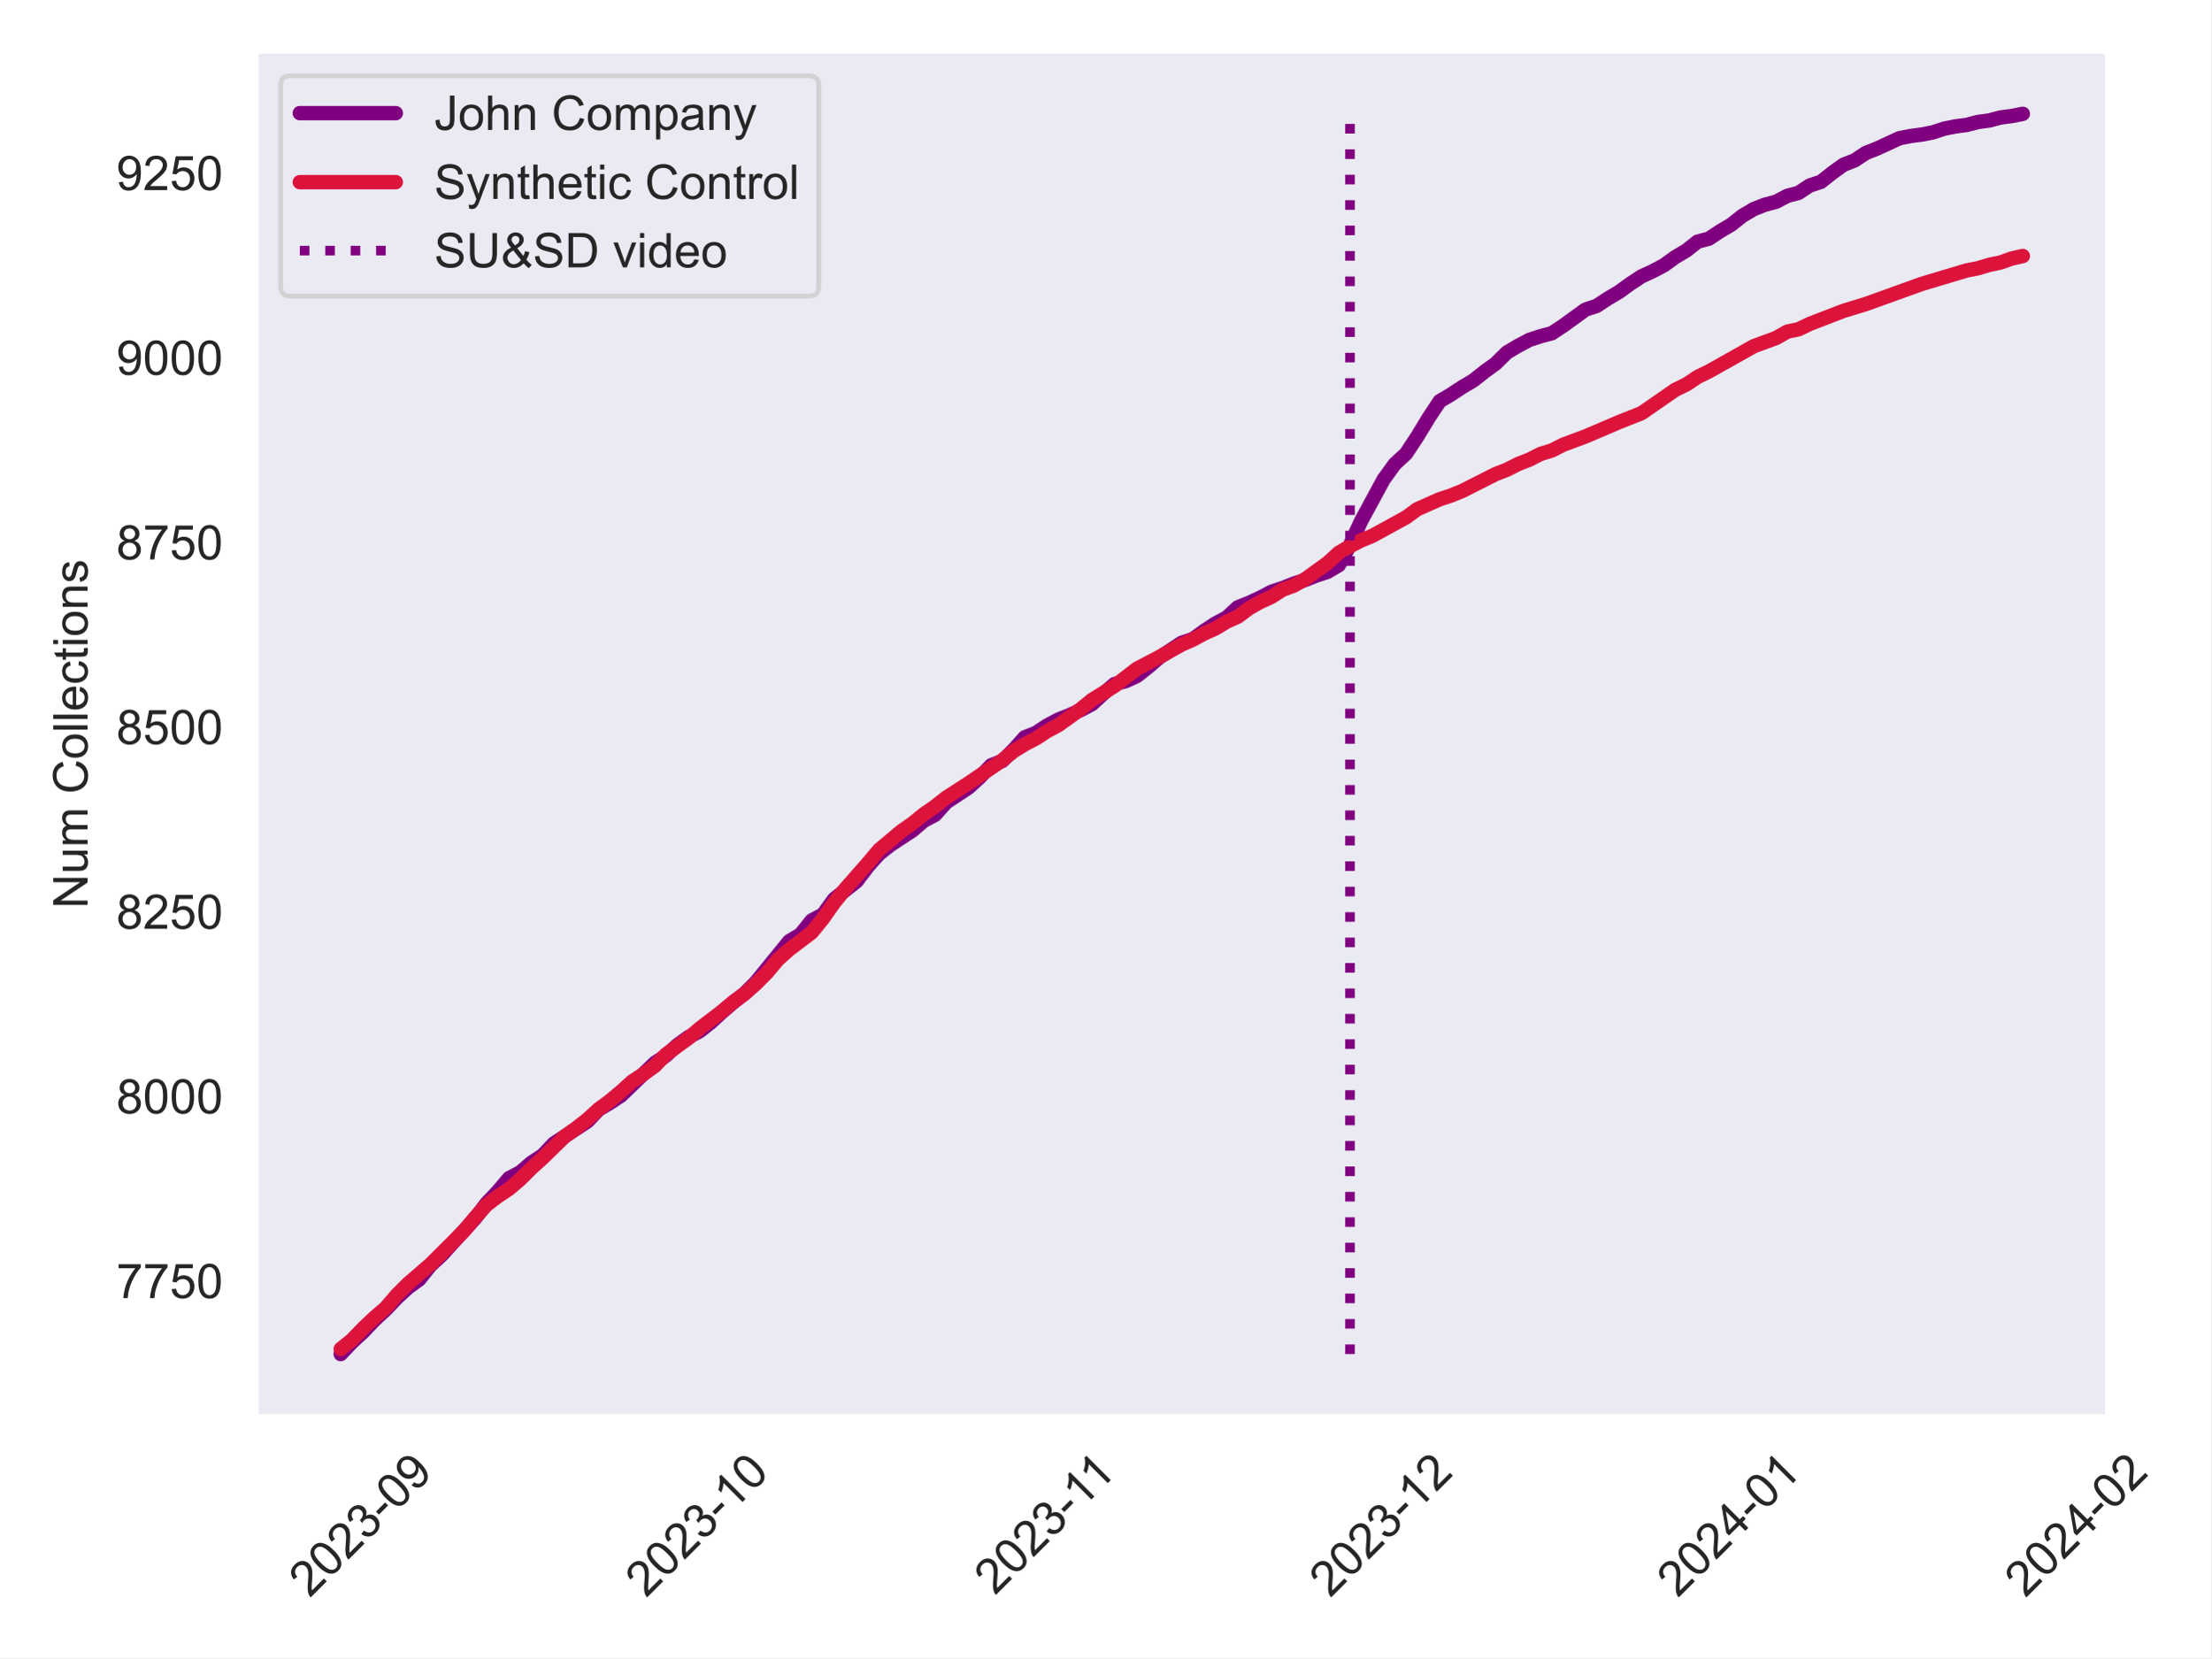
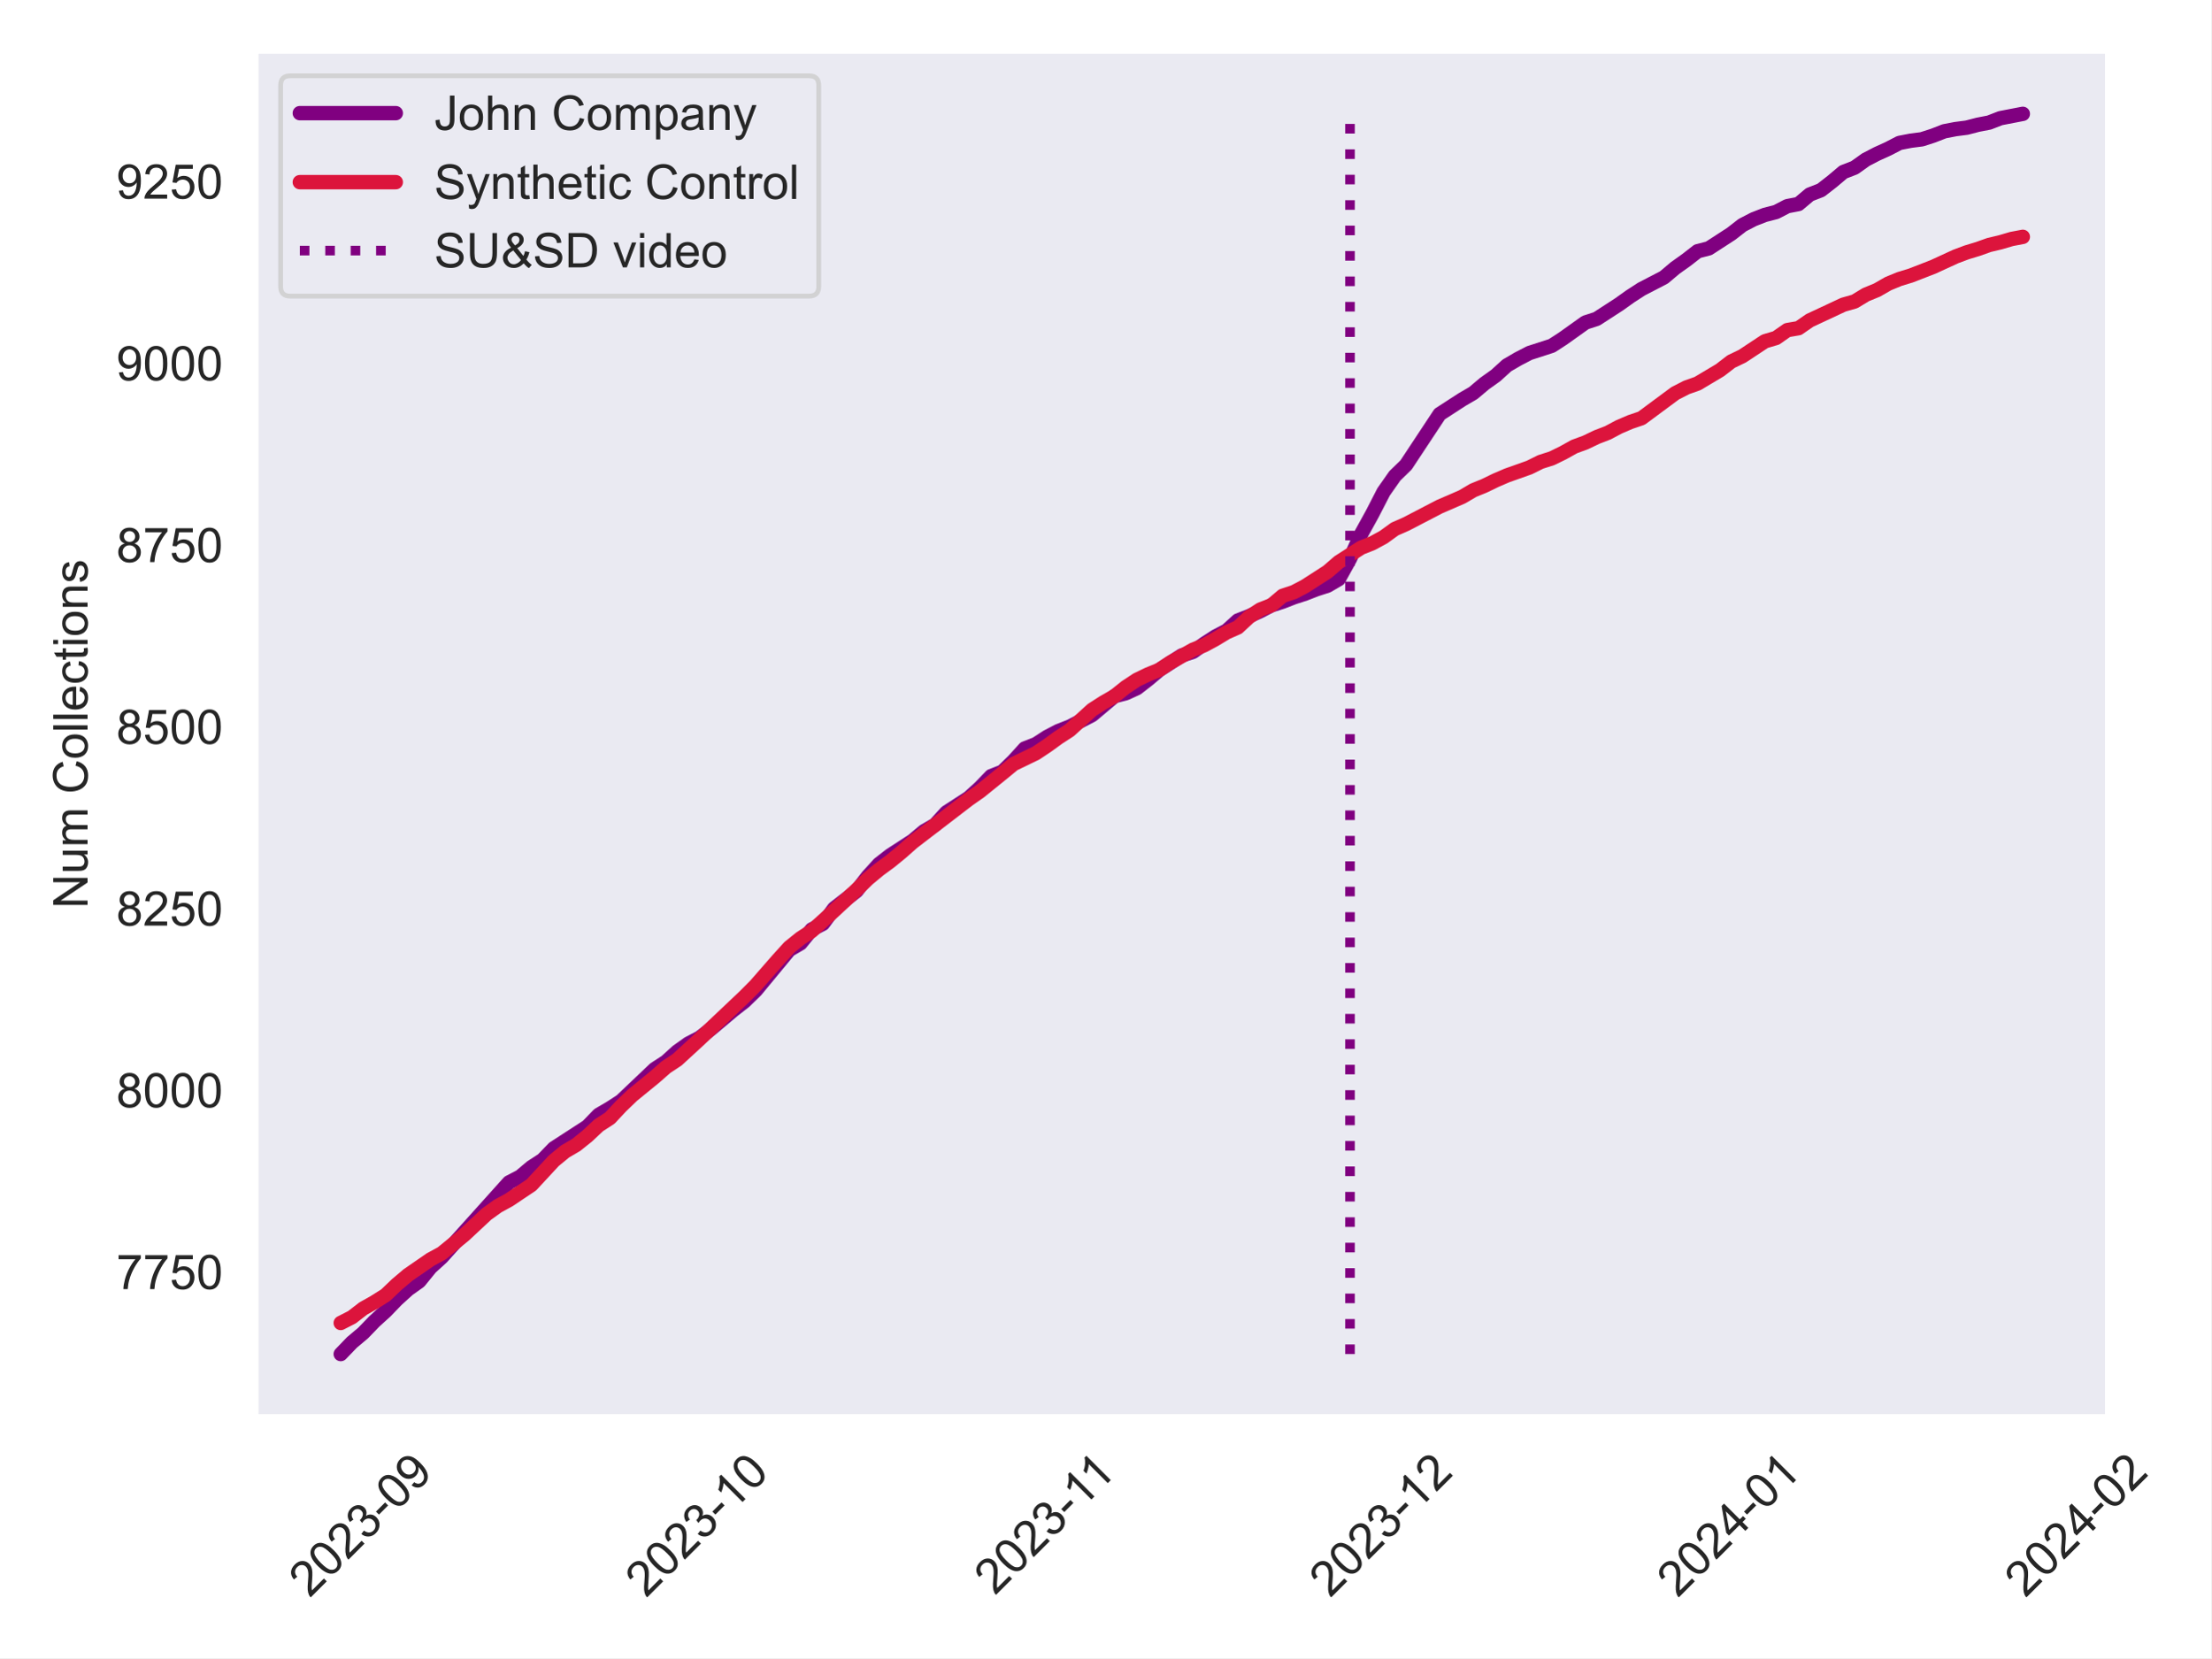
<svg xmlns="http://www.w3.org/2000/svg" xmlns:xlink="http://www.w3.org/1999/xlink" width="460.8pt" height="345.6pt" viewBox="0 0 460.8 345.6" version="1.1">
  <defs>
    <style type="text/css">*{stroke-linejoin: round; stroke-linecap: butt}</style>
  </defs>
  <g id="figure_1">
    <g id="patch_1">
      <path d="M 0 345.6  L 460.8 345.6  L 460.8 0  L 0 0  z " style="fill: #ffffff" />
    </g>
    <g id="axes_1">
      <g id="patch_2">
        <path d="M 53.48 295.153  L 439.087 295.153  L 439.087 10.8  L 53.48 10.8  z " style="fill: #eaeaf2" />
      </g>
      <g id="matplotlib.axis_1">
        <g id="xtick_1">
          <g id="text_1">
            <g style="fill: #262626" transform="translate(64.53587 333.1617) rotate(-45) scale(0.1 -0.1)">
              <defs>
                <path id="ArialMT-32" d="M 3222 541  L 3222 0  L 194 0  Q 188 203 259 391  Q 375 700 629 1000  Q 884 1300 1366 1694  Q 2113 2306 2375 2664  Q 2638 3022 2638 3341  Q 2638 3675 2398 3904  Q 2159 4134 1775 4134  Q 1369 4134 1125 3890  Q 881 3647 878 3216  L 300 3275  Q 359 3922 746 4261  Q 1134 4600 1788 4600  Q 2447 4600 2831 4234  Q 3216 3869 3216 3328  Q 3216 3053 3103 2787  Q 2991 2522 2730 2228  Q 2469 1934 1863 1422  Q 1356 997 1212 845  Q 1069 694 975 541  L 3222 541  z " transform="scale(0.015625)" />
                <path id="ArialMT-30" d="M 266 2259  Q 266 3072 433 3567  Q 600 4063 929 4331  Q 1259 4600 1759 4600  Q 2128 4600 2406 4451  Q 2684 4303 2865 4023  Q 3047 3744 3150 3342  Q 3253 2941 3253 2259  Q 3253 1453 3087 958  Q 2922 463 2592 192  Q 2263 -78 1759 -78  Q 1097 -78 719 397  Q 266 969 266 2259  z M 844 2259  Q 844 1131 1108 757  Q 1372 384 1759 384  Q 2147 384 2411 759  Q 2675 1134 2675 2259  Q 2675 3391 2411 3762  Q 2147 4134 1753 4134  Q 1366 4134 1134 3806  Q 844 3388 844 2259  z " transform="scale(0.015625)" />
                <path id="ArialMT-33" d="M 269 1209  L 831 1284  Q 928 806 1161 595  Q 1394 384 1728 384  Q 2125 384 2398 659  Q 2672 934 2672 1341  Q 2672 1728 2419 1979  Q 2166 2231 1775 2231  Q 1616 2231 1378 2169  L 1441 2663  Q 1497 2656 1531 2656  Q 1891 2656 2178 2843  Q 2466 3031 2466 3422  Q 2466 3731 2256 3934  Q 2047 4138 1716 4138  Q 1388 4138 1169 3931  Q 950 3725 888 3313  L 325 3413  Q 428 3978 793 4289  Q 1159 4600 1703 4600  Q 2078 4600 2393 4439  Q 2709 4278 2876 4000  Q 3044 3722 3044 3409  Q 3044 3113 2884 2869  Q 2725 2625 2413 2481  Q 2819 2388 3044 2092  Q 3269 1797 3269 1353  Q 3269 753 2831 336  Q 2394 -81 1725 -81  Q 1122 -81 723 278  Q 325 638 269 1209  z " transform="scale(0.015625)" />
                <path id="ArialMT-2d" d="M 203 1375  L 203 1941  L 1931 1941  L 1931 1375  L 203 1375  z " transform="scale(0.015625)" />
                <path id="ArialMT-39" d="M 350 1059  L 891 1109  Q 959 728 1153 556  Q 1347 384 1650 384  Q 1909 384 2104 503  Q 2300 622 2425 820  Q 2550 1019 2634 1356  Q 2719 1694 2719 2044  Q 2719 2081 2716 2156  Q 2547 1888 2255 1720  Q 1963 1553 1622 1553  Q 1053 1553 659 1965  Q 266 2378 266 3053  Q 266 3750 677 4175  Q 1088 4600 1706 4600  Q 2153 4600 2523 4359  Q 2894 4119 3086 3673  Q 3278 3228 3278 2384  Q 3278 1506 3087 986  Q 2897 466 2520 194  Q 2144 -78 1638 -78  Q 1100 -78 759 220  Q 419 519 350 1059  z M 2653 3081  Q 2653 3566 2395 3850  Q 2138 4134 1775 4134  Q 1400 4134 1122 3828  Q 844 3522 844 3034  Q 844 2597 1108 2323  Q 1372 2050 1759 2050  Q 2150 2050 2401 2323  Q 2653 2597 2653 3081  z " transform="scale(0.015625)" />
              </defs>
              <use xlink:href="#ArialMT-32" />
              <use xlink:href="#ArialMT-30" x="55.615" />
              <use xlink:href="#ArialMT-32" x="111.23" />
              <use xlink:href="#ArialMT-33" x="166.846" />
              <use xlink:href="#ArialMT-2d" x="222.461" />
              <use xlink:href="#ArialMT-30" x="255.762" />
              <use xlink:href="#ArialMT-39" x="311.377" />
            </g>
          </g>
        </g>
        <g id="xtick_2">
          <g id="text_2">
            <g style="fill: #262626" transform="translate(134.6463 333.1617) rotate(-45) scale(0.1 -0.1)">
              <defs>
                <path id="ArialMT-31" d="M 2384 0  L 1822 0  L 1822 3584  Q 1619 3391 1289 3197  Q 959 3003 697 2906  L 697 3450  Q 1169 3672 1522 3987  Q 1875 4303 2022 4600  L 2384 4600  L 2384 0  z " transform="scale(0.015625)" />
              </defs>
              <use xlink:href="#ArialMT-32" />
              <use xlink:href="#ArialMT-30" x="55.615" />
              <use xlink:href="#ArialMT-32" x="111.23" />
              <use xlink:href="#ArialMT-33" x="166.846" />
              <use xlink:href="#ArialMT-2d" x="222.461" />
              <use xlink:href="#ArialMT-31" x="255.762" />
              <use xlink:href="#ArialMT-30" x="311.377" />
            </g>
          </g>
        </g>
        <g id="xtick_3">
          <g id="text_3">
            <g style="fill: #262626" transform="translate(207.3545 332.6402) rotate(-45) scale(0.1 -0.1)">
              <use xlink:href="#ArialMT-32" />
              <use xlink:href="#ArialMT-30" x="55.615" />
              <use xlink:href="#ArialMT-32" x="111.23" />
              <use xlink:href="#ArialMT-33" x="166.846" />
              <use xlink:href="#ArialMT-2d" x="222.461" />
              <use xlink:href="#ArialMT-31" x="255.762" />
              <use xlink:href="#ArialMT-31" x="304.002" />
            </g>
          </g>
        </g>
        <g id="xtick_4">
          <g id="text_4">
            <g style="fill: #262626" transform="translate(277.2042 333.1617) rotate(-45) scale(0.1 -0.1)">
              <use xlink:href="#ArialMT-32" />
              <use xlink:href="#ArialMT-30" x="55.615" />
              <use xlink:href="#ArialMT-32" x="111.23" />
              <use xlink:href="#ArialMT-33" x="166.846" />
              <use xlink:href="#ArialMT-2d" x="222.461" />
              <use xlink:href="#ArialMT-31" x="255.762" />
              <use xlink:href="#ArialMT-32" x="311.377" />
            </g>
          </g>
        </g>
        <g id="xtick_5">
          <g id="text_5">
            <g style="fill: #262626" transform="translate(349.6516 333.1617) rotate(-45) scale(0.1 -0.1)">
              <defs>
                <path id="ArialMT-34" d="M 2069 0  L 2069 1097  L 81 1097  L 81 1613  L 2172 4581  L 2631 4581  L 2631 1613  L 3250 1613  L 3250 1097  L 2631 1097  L 2631 0  L 2069 0  z M 2069 1613  L 2069 3678  L 634 1613  L 2069 1613  z " transform="scale(0.015625)" />
              </defs>
              <use xlink:href="#ArialMT-32" />
              <use xlink:href="#ArialMT-30" x="55.615" />
              <use xlink:href="#ArialMT-32" x="111.23" />
              <use xlink:href="#ArialMT-34" x="166.846" />
              <use xlink:href="#ArialMT-2d" x="222.461" />
              <use xlink:href="#ArialMT-30" x="255.762" />
              <use xlink:href="#ArialMT-31" x="311.377" />
            </g>
          </g>
        </g>
        <g id="xtick_6">
          <g id="text_6">
            <g style="fill: #262626" transform="translate(422.099 333.1617) rotate(-45) scale(0.1 -0.1)">
              <use xlink:href="#ArialMT-32" />
              <use xlink:href="#ArialMT-30" x="55.615" />
              <use xlink:href="#ArialMT-32" x="111.23" />
              <use xlink:href="#ArialMT-34" x="166.846" />
              <use xlink:href="#ArialMT-2d" x="222.461" />
              <use xlink:href="#ArialMT-30" x="255.762" />
              <use xlink:href="#ArialMT-32" x="311.377" />
            </g>
          </g>
        </g>
      </g>
      <g id="matplotlib.axis_2">
        <g id="ytick_1">
          <g id="text_7">
-             <g style="fill: #262626" transform="translate(24.23625 270.5644) scale(0.1 -0.1)">
+             <g style="fill: #262626" transform="translate(24.23625 268.6843) scale(0.1 -0.1)">
              <defs>
                <path id="ArialMT-37" d="M 303 3981  L 303 4522  L 3269 4522  L 3269 4084  Q 2831 3619 2401 2847  Q 1972 2075 1738 1259  Q 1569 684 1522 0  L 944 0  Q 953 541 1156 1306  Q 1359 2072 1739 2783  Q 2119 3494 2547 3981  L 303 3981  z " transform="scale(0.015625)" />
                <path id="ArialMT-35" d="M 266 1200  L 856 1250  Q 922 819 1161 601  Q 1400 384 1738 384  Q 2144 384 2425 690  Q 2706 997 2706 1503  Q 2706 1984 2436 2262  Q 2166 2541 1728 2541  Q 1456 2541 1237 2417  Q 1019 2294 894 2097  L 366 2166  L 809 4519  L 3088 4519  L 3088 3981  L 1259 3981  L 1013 2750  Q 1425 3038 1878 3038  Q 2478 3038 2890 2622  Q 3303 2206 3303 1553  Q 3303 931 2941 478  Q 2500 -78 1738 -78  Q 1113 -78 717 272  Q 322 622 266 1200  z " transform="scale(0.015625)" />
              </defs>
              <use xlink:href="#ArialMT-37" />
              <use xlink:href="#ArialMT-37" x="55.615" />
              <use xlink:href="#ArialMT-35" x="111.23" />
              <use xlink:href="#ArialMT-30" x="166.846" />
            </g>
          </g>
        </g>
        <g id="ytick_2">
          <g id="text_8">
-             <g style="fill: #262626" transform="translate(24.23625 232.0738) scale(0.1 -0.1)">
+             <g style="fill: #262626" transform="translate(24.23625 230.8029) scale(0.1 -0.1)">
              <defs>
                <path id="ArialMT-38" d="M 1131 2484  Q 781 2613 612 2850  Q 444 3088 444 3419  Q 444 3919 803 4259  Q 1163 4600 1759 4600  Q 2359 4600 2725 4251  Q 3091 3903 3091 3403  Q 3091 3084 2923 2848  Q 2756 2613 2416 2484  Q 2838 2347 3058 2040  Q 3278 1734 3278 1309  Q 3278 722 2862 322  Q 2447 -78 1769 -78  Q 1091 -78 675 323  Q 259 725 259 1325  Q 259 1772 486 2073  Q 713 2375 1131 2484  z M 1019 3438  Q 1019 3113 1228 2906  Q 1438 2700 1772 2700  Q 2097 2700 2305 2904  Q 2513 3109 2513 3406  Q 2513 3716 2298 3927  Q 2084 4138 1766 4138  Q 1444 4138 1231 3931  Q 1019 3725 1019 3438  z M 838 1322  Q 838 1081 952 856  Q 1066 631 1291 507  Q 1516 384 1775 384  Q 2178 384 2440 643  Q 2703 903 2703 1303  Q 2703 1709 2433 1975  Q 2163 2241 1756 2241  Q 1359 2241 1098 1978  Q 838 1716 838 1322  z " transform="scale(0.015625)" />
              </defs>
              <use xlink:href="#ArialMT-38" />
              <use xlink:href="#ArialMT-30" x="55.615" />
              <use xlink:href="#ArialMT-30" x="111.23" />
              <use xlink:href="#ArialMT-30" x="166.846" />
            </g>
          </g>
        </g>
        <g id="ytick_3">
          <g id="text_9">
-             <g style="fill: #262626" transform="translate(24.23625 193.5833) scale(0.1 -0.1)">
+             <g style="fill: #262626" transform="translate(24.23625 192.9215) scale(0.1 -0.1)">
              <use xlink:href="#ArialMT-38" />
              <use xlink:href="#ArialMT-32" x="55.615" />
              <use xlink:href="#ArialMT-35" x="111.23" />
              <use xlink:href="#ArialMT-30" x="166.846" />
            </g>
          </g>
        </g>
        <g id="ytick_4">
          <g id="text_10">
-             <g style="fill: #262626" transform="translate(24.23625 155.0927) scale(0.1 -0.1)">
+             <g style="fill: #262626" transform="translate(24.23625 155.0401) scale(0.1 -0.1)">
              <use xlink:href="#ArialMT-38" />
              <use xlink:href="#ArialMT-35" x="55.615" />
              <use xlink:href="#ArialMT-30" x="111.23" />
              <use xlink:href="#ArialMT-30" x="166.846" />
            </g>
          </g>
        </g>
        <g id="ytick_5">
          <g id="text_11">
-             <g style="fill: #262626" transform="translate(24.23625 116.6021) scale(0.1 -0.1)">
+             <g style="fill: #262626" transform="translate(24.23625 117.1587) scale(0.1 -0.1)">
              <use xlink:href="#ArialMT-38" />
              <use xlink:href="#ArialMT-37" x="55.615" />
              <use xlink:href="#ArialMT-35" x="111.23" />
              <use xlink:href="#ArialMT-30" x="166.846" />
            </g>
          </g>
        </g>
        <g id="ytick_6">
          <g id="text_12">
-             <g style="fill: #262626" transform="translate(24.23625 78.11158) scale(0.1 -0.1)">
+             <g style="fill: #262626" transform="translate(24.23625 79.27731) scale(0.1 -0.1)">
              <use xlink:href="#ArialMT-39" />
              <use xlink:href="#ArialMT-30" x="55.615" />
              <use xlink:href="#ArialMT-30" x="111.23" />
              <use xlink:href="#ArialMT-30" x="166.846" />
            </g>
          </g>
        </g>
        <g id="ytick_7">
          <g id="text_13">
-             <g style="fill: #262626" transform="translate(24.23625 39.62102) scale(0.1 -0.1)">
+             <g style="fill: #262626" transform="translate(24.23625 41.39592) scale(0.1 -0.1)">
              <use xlink:href="#ArialMT-39" />
              <use xlink:href="#ArialMT-32" x="55.615" />
              <use xlink:href="#ArialMT-35" x="111.23" />
              <use xlink:href="#ArialMT-30" x="166.846" />
            </g>
          </g>
        </g>
        <g id="text_14">
          <g style="fill: #262626" transform="translate(18.24875 189.3764) rotate(-90) scale(0.1 -0.1)">
            <defs>
              <path id="ArialMT-4e" d="M 488 0  L 488 4581  L 1109 4581  L 3516 984  L 3516 4581  L 4097 4581  L 4097 0  L 3475 0  L 1069 3600  L 1069 0  L 488 0  z " transform="scale(0.015625)" />
              <path id="ArialMT-75" d="M 2597 0  L 2597 488  Q 2209 -75 1544 -75  Q 1250 -75 995 37  Q 741 150 617 320  Q 494 491 444 738  Q 409 903 409 1263  L 409 3319  L 972 3319  L 972 1478  Q 972 1038 1006 884  Q 1059 663 1231 536  Q 1403 409 1656 409  Q 1909 409 2131 539  Q 2353 669 2445 892  Q 2538 1116 2538 1541  L 2538 3319  L 3100 3319  L 3100 0  L 2597 0  z " transform="scale(0.015625)" />
              <path id="ArialMT-6d" d="M 422 0  L 422 3319  L 925 3319  L 925 2853  Q 1081 3097 1340 3245  Q 1600 3394 1931 3394  Q 2300 3394 2536 3241  Q 2772 3088 2869 2813  Q 3263 3394 3894 3394  Q 4388 3394 4653 3120  Q 4919 2847 4919 2278  L 4919 0  L 4359 0  L 4359 2091  Q 4359 2428 4304 2576  Q 4250 2725 4106 2815  Q 3963 2906 3769 2906  Q 3419 2906 3187 2673  Q 2956 2441 2956 1928  L 2956 0  L 2394 0  L 2394 2156  Q 2394 2531 2256 2718  Q 2119 2906 1806 2906  Q 1569 2906 1367 2781  Q 1166 2656 1075 2415  Q 984 2175 984 1722  L 984 0  L 422 0  z " transform="scale(0.015625)" />
              <path id="ArialMT-20" transform="scale(0.015625)" />
              <path id="ArialMT-43" d="M 3763 1606  L 4369 1453  Q 4178 706 3683 314  Q 3188 -78 2472 -78  Q 1731 -78 1267 223  Q 803 525 561 1097  Q 319 1669 319 2325  Q 319 3041 592 3573  Q 866 4106 1370 4382  Q 1875 4659 2481 4659  Q 3169 4659 3637 4309  Q 4106 3959 4291 3325  L 3694 3184  Q 3534 3684 3231 3912  Q 2928 4141 2469 4141  Q 1941 4141 1586 3887  Q 1231 3634 1087 3207  Q 944 2781 944 2328  Q 944 1744 1114 1308  Q 1284 872 1643 656  Q 2003 441 2422 441  Q 2931 441 3284 734  Q 3638 1028 3763 1606  z " transform="scale(0.015625)" />
              <path id="ArialMT-6f" d="M 213 1659  Q 213 2581 725 3025  Q 1153 3394 1769 3394  Q 2453 3394 2887 2945  Q 3322 2497 3322 1706  Q 3322 1066 3130 698  Q 2938 331 2570 128  Q 2203 -75 1769 -75  Q 1072 -75 642 372  Q 213 819 213 1659  z M 791 1659  Q 791 1022 1069 705  Q 1347 388 1769 388  Q 2188 388 2466 706  Q 2744 1025 2744 1678  Q 2744 2294 2464 2611  Q 2184 2928 1769 2928  Q 1347 2928 1069 2612  Q 791 2297 791 1659  z " transform="scale(0.015625)" />
              <path id="ArialMT-6c" d="M 409 0  L 409 4581  L 972 4581  L 972 0  L 409 0  z " transform="scale(0.015625)" />
              <path id="ArialMT-65" d="M 2694 1069  L 3275 997  Q 3138 488 2766 206  Q 2394 -75 1816 -75  Q 1088 -75 661 373  Q 234 822 234 1631  Q 234 2469 665 2931  Q 1097 3394 1784 3394  Q 2450 3394 2872 2941  Q 3294 2488 3294 1666  Q 3294 1616 3291 1516  L 816 1516  Q 847 969 1125 678  Q 1403 388 1819 388  Q 2128 388 2347 550  Q 2566 713 2694 1069  z M 847 1978  L 2700 1978  Q 2663 2397 2488 2606  Q 2219 2931 1791 2931  Q 1403 2931 1139 2672  Q 875 2413 847 1978  z " transform="scale(0.015625)" />
              <path id="ArialMT-63" d="M 2588 1216  L 3141 1144  Q 3050 572 2676 248  Q 2303 -75 1759 -75  Q 1078 -75 664 370  Q 250 816 250 1647  Q 250 2184 428 2587  Q 606 2991 970 3192  Q 1334 3394 1763 3394  Q 2303 3394 2647 3120  Q 2991 2847 3088 2344  L 2541 2259  Q 2463 2594 2264 2762  Q 2066 2931 1784 2931  Q 1359 2931 1093 2626  Q 828 2322 828 1663  Q 828 994 1084 691  Q 1341 388 1753 388  Q 2084 388 2306 591  Q 2528 794 2588 1216  z " transform="scale(0.015625)" />
              <path id="ArialMT-74" d="M 1650 503  L 1731 6  Q 1494 -44 1306 -44  Q 1000 -44 831 53  Q 663 150 594 308  Q 525 466 525 972  L 525 2881  L 113 2881  L 113 3319  L 525 3319  L 525 4141  L 1084 4478  L 1084 3319  L 1650 3319  L 1650 2881  L 1084 2881  L 1084 941  Q 1084 700 1114 631  Q 1144 563 1211 522  Q 1278 481 1403 481  Q 1497 481 1650 503  z " transform="scale(0.015625)" />
              <path id="ArialMT-69" d="M 425 3934  L 425 4581  L 988 4581  L 988 3934  L 425 3934  z M 425 0  L 425 3319  L 988 3319  L 988 0  L 425 0  z " transform="scale(0.015625)" />
              <path id="ArialMT-6e" d="M 422 0  L 422 3319  L 928 3319  L 928 2847  Q 1294 3394 1984 3394  Q 2284 3394 2536 3286  Q 2788 3178 2913 3003  Q 3038 2828 3088 2588  Q 3119 2431 3119 2041  L 3119 0  L 2556 0  L 2556 2019  Q 2556 2363 2490 2533  Q 2425 2703 2258 2804  Q 2091 2906 1866 2906  Q 1506 2906 1245 2678  Q 984 2450 984 1813  L 984 0  L 422 0  z " transform="scale(0.015625)" />
              <path id="ArialMT-73" d="M 197 991  L 753 1078  Q 800 744 1014 566  Q 1228 388 1613 388  Q 2000 388 2187 545  Q 2375 703 2375 916  Q 2375 1106 2209 1216  Q 2094 1291 1634 1406  Q 1016 1563 777 1677  Q 538 1791 414 1992  Q 291 2194 291 2438  Q 291 2659 392 2848  Q 494 3038 669 3163  Q 800 3259 1026 3326  Q 1253 3394 1513 3394  Q 1903 3394 2198 3281  Q 2494 3169 2634 2976  Q 2775 2784 2828 2463  L 2278 2388  Q 2241 2644 2061 2787  Q 1881 2931 1553 2931  Q 1166 2931 1000 2803  Q 834 2675 834 2503  Q 834 2394 903 2306  Q 972 2216 1119 2156  Q 1203 2125 1616 2013  Q 2213 1853 2448 1751  Q 2684 1650 2818 1456  Q 2953 1263 2953 975  Q 2953 694 2789 445  Q 2625 197 2315 61  Q 2006 -75 1616 -75  Q 969 -75 630 194  Q 291 463 197 991  z " transform="scale(0.015625)" />
            </defs>
            <use xlink:href="#ArialMT-4e" />
            <use xlink:href="#ArialMT-75" x="72.217" />
            <use xlink:href="#ArialMT-6d" x="127.832" />
            <use xlink:href="#ArialMT-20" x="211.133" />
            <use xlink:href="#ArialMT-43" x="238.916" />
            <use xlink:href="#ArialMT-6f" x="311.133" />
            <use xlink:href="#ArialMT-6c" x="366.748" />
            <use xlink:href="#ArialMT-6c" x="388.965" />
            <use xlink:href="#ArialMT-65" x="411.182" />
            <use xlink:href="#ArialMT-63" x="466.797" />
            <use xlink:href="#ArialMT-74" x="516.797" />
            <use xlink:href="#ArialMT-69" x="544.58" />
            <use xlink:href="#ArialMT-6f" x="566.797" />
            <use xlink:href="#ArialMT-6e" x="622.412" />
            <use xlink:href="#ArialMT-73" x="678.027" />
          </g>
        </g>
      </g>
      <g id="PolyCollection_1" />
      <g id="PolyCollection_2" />
      <g id="line2d_1">
-         <path d="M 71.008 282.228  L 73.345 279.764  L 75.682 277.609  L 78.019 275.145  L 80.356 272.99  L 82.693 270.527  L 85.03 268.371  L 87.367 266.678  L 89.704 263.752  L 92.041 261.597  L 99.052 253.899  L 101.389 250.819  L 103.726 248.356  L 106.063 245.585  L 108.4 244.353  L 110.737 242.352  L 113.074 240.812  L 115.411 238.349  L 122.422 233.73  L 124.759 231.266  L 127.096 229.881  L 129.433 228.341  L 136.444 221.567  L 138.781 220.027  L 141.118 217.872  L 143.455 216.178  L 145.792 214.946  L 148.129 213.099  L 150.466 210.943  L 152.803 208.942  L 155.14 207.094  L 157.477 204.785  L 164.488 196.163  L 166.825 194.777  L 169.162 191.852  L 171.499 190.62  L 173.836 187.387  L 178.51 183.692  L 180.847 180.613  L 183.184 177.995  L 185.521 176.148  L 190.195 173.069  L 192.532 171.067  L 194.869 169.835  L 197.206 167.218  L 201.88 164.139  L 204.217 161.983  L 206.554 159.52  L 208.891 158.596  L 211.228 156.287  L 213.565 153.669  L 215.902 152.745  L 218.24 151.206  L 220.577 149.974  L 222.914 149.05  L 225.251 147.973  L 227.588 146.741  L 229.925 144.585  L 232.262 142.584  L 234.599 141.968  L 236.936 140.89  L 239.273 139.043  L 241.61 137.041  L 246.284 133.962  L 248.621 133.192  L 250.958 131.499  L 253.295 129.959  L 255.632 128.727  L 257.969 126.572  L 260.306 125.648  L 262.643 124.57  L 264.98 123.339  L 267.317 122.569  L 269.654 121.645  L 271.991 120.875  L 274.328 119.952  L 276.665 119.182  L 279.002 117.796  L 281.339 113.639  L 283.676 108.558  L 288.35 99.936  L 290.687 96.703  L 293.024 94.548  L 295.361 91.007  L 297.698 87.158  L 300.035 83.616  L 302.372 82.231  L 304.709 80.691  L 307.046 79.306  L 309.383 77.458  L 311.72 75.764  L 314.057 73.455  L 316.394 72.069  L 318.731 70.838  L 321.068 70.068  L 323.405 69.452  L 325.742 67.912  L 330.416 64.525  L 332.753 63.755  L 335.09 62.216  L 337.427 60.83  L 339.764 59.136  L 342.101 57.597  L 344.438 56.519  L 346.775 55.287  L 349.112 53.594  L 351.449 52.208  L 353.786 50.361  L 356.123 49.745  L 358.46 48.205  L 360.797 46.819  L 363.134 44.972  L 365.471 43.586  L 367.808 42.662  L 370.145 42.047  L 372.482 40.815  L 374.819 40.199  L 377.156 38.659  L 379.493 37.89  L 381.83 36.042  L 384.168 34.349  L 386.505 33.425  L 388.842 31.885  L 391.179 30.961  L 395.853 28.806  L 398.19 28.344  L 400.527 28.036  L 402.864 27.574  L 405.201 26.804  L 407.538 26.342  L 409.875 26.035  L 412.212 25.419  L 414.549 25.111  L 416.886 24.495  L 419.223 24.187  L 421.56 23.725  L 421.56 23.725  " clip-path="url(#p0985578e56)" style="fill: none; stroke: #800080; stroke-width: 3; stroke-linecap: round" />
+         <path d="M 71.008 282.228  L 73.345 279.803  L 75.682 277.834  L 78.019 275.409  L 80.356 273.288  L 82.693 270.863  L 85.03 268.742  L 87.367 267.075  L 89.704 264.196  L 92.041 262.075  L 106.063 246.468  L 108.4 245.256  L 110.737 243.286  L 113.074 241.77  L 115.411 239.346  L 122.422 234.8  L 124.759 232.376  L 127.096 231.012  L 129.433 229.497  L 136.444 222.83  L 138.781 221.314  L 141.118 219.193  L 143.455 217.526  L 145.792 216.314  L 148.129 214.496  L 152.803 210.556  L 155.14 208.738  L 157.477 206.465  L 164.488 197.98  L 166.825 196.616  L 169.162 193.737  L 171.499 192.525  L 173.836 189.343  L 178.51 185.706  L 180.847 182.675  L 183.184 180.1  L 185.521 178.281  L 190.195 175.251  L 192.532 173.281  L 194.869 171.917  L 197.206 169.341  L 201.88 166.311  L 204.217 164.189  L 206.554 161.765  L 208.891 160.856  L 211.228 158.583  L 213.565 156.007  L 215.902 155.098  L 218.24 153.583  L 220.577 152.37  L 222.914 151.461  L 227.588 149.037  L 232.262 145.097  L 234.599 144.491  L 236.936 143.43  L 239.273 141.612  L 241.61 139.642  L 246.284 136.612  L 248.621 135.854  L 250.958 134.187  L 253.295 132.672  L 255.632 131.46  L 257.969 129.338  L 260.306 128.429  L 262.643 127.369  L 264.98 126.156  L 267.317 125.399  L 269.654 124.49  L 271.991 123.732  L 274.328 122.823  L 276.665 122.065  L 279.002 120.701  L 281.339 116.459  L 283.676 111.307  L 286.013 107.064  L 288.35 102.518  L 290.687 99.185  L 293.024 96.912  L 300.035 86.305  L 304.709 83.275  L 307.046 81.911  L 309.383 79.941  L 311.72 78.274  L 314.057 76.153  L 316.394 74.789  L 318.731 73.577  L 323.405 72.062  L 325.742 70.547  L 330.416 67.213  L 332.753 66.455  L 337.427 63.425  L 339.764 61.758  L 342.101 60.243  L 346.775 57.818  L 349.112 55.849  L 351.449 54.182  L 353.786 52.363  L 356.123 51.757  L 360.797 48.727  L 363.134 46.909  L 365.471 45.696  L 367.808 44.787  L 370.145 44.181  L 372.482 42.969  L 374.819 42.514  L 377.156 40.544  L 379.493 39.635  L 381.83 37.817  L 384.168 35.847  L 386.505 34.938  L 388.842 33.271  L 391.179 32.059  L 393.516 30.998  L 395.853 29.786  L 398.19 29.332  L 400.527 29.029  L 402.864 28.271  L 405.201 27.362  L 407.538 26.907  L 409.875 26.604  L 412.212 25.998  L 414.549 25.543  L 416.886 24.634  L 421.56 23.725  L 421.56 23.725  " clip-path="url(#p3b1a356781)" style="fill: none; stroke: #800080; stroke-width: 3; stroke-linecap: round" />
      </g>
      <g id="line2d_2">
-         <path d="M 71.008 281.168  L 73.345 279.284  L 75.682 276.847  L 78.019 274.643  L 80.356 272.624  L 82.693 269.907  L 85.03 267.574  L 89.704 263.531  L 96.715 256.536  L 99.052 253.717  L 101.389 251.15  L 103.726 249.366  L 106.063 247.82  L 108.4 245.821  L 110.737 243.49  L 113.074 241.375  L 117.748 236.817  L 120.085 235.148  L 122.422 233.318  L 124.759 231.182  L 127.096 229.459  L 129.433 227.506  L 131.77 225.388  L 134.107 223.87  L 136.444 222.192  L 138.781 219.781  L 143.455 216.389  L 145.792 214.386  L 150.466 210.809  L 152.803 208.846  L 155.14 207.155  L 157.477 205.098  L 159.814 202.752  L 162.151 199.966  L 164.488 197.896  L 169.162 194.348  L 171.499 191.462  L 173.836 188.144  L 176.173 185.26  L 180.847 179.94  L 183.184 177.153  L 187.858 173.228  L 190.195 171.599  L 192.532 169.704  L 194.869 168.085  L 197.206 166.244  L 201.88 163.223  L 208.891 158.46  L 211.228 156.569  L 213.565 155.127  L 215.902 153.914  L 218.24 152.383  L 220.577 151.13  L 225.251 147.78  L 227.588 145.872  L 232.262 142.981  L 236.936 139.381  L 241.61 136.937  L 246.284 134.332  L 248.621 133.301  L 250.958 132.04  L 253.295 130.988  L 255.632 129.583  L 257.969 128.529  L 260.306 126.781  L 262.643 125.463  L 264.98 124.393  L 267.317 122.899  L 269.654 122.039  L 271.991 120.72  L 276.665 117.351  L 279.002 115.218  L 281.339 113.838  L 283.676 112.637  L 286.013 111.675  L 293.024 107.837  L 295.361 106.124  L 300.035 104.055  L 302.372 103.287  L 304.709 102.34  L 311.72 98.794  L 314.057 97.894  L 316.394 96.708  L 318.731 95.796  L 321.068 94.608  L 323.405 93.891  L 325.742 92.703  L 330.416 90.963  L 337.427 87.966  L 342.101 86.114  L 349.112 81.258  L 351.449 80.119  L 353.786 78.564  L 356.123 77.422  L 365.471 72.168  L 370.145 70.44  L 372.482 69.115  L 374.819 68.63  L 377.156 67.505  L 384.168 64.798  L 388.842 63.366  L 400.527 59.162  L 409.875 56.364  L 412.212 55.91  L 414.549 55.202  L 416.886 54.714  L 419.223 53.888  L 421.56 53.359  L 421.56 53.359  " clip-path="url(#p0985578e56)" style="fill: none; stroke: #dc143c; stroke-width: 3; stroke-linecap: round" />
+         <path d="M 71.008 275.75  L 73.345 274.555  L 75.682 272.747  L 78.019 271.426  L 80.356 269.954  L 82.693 267.722  L 85.03 265.746  L 89.704 262.519  L 92.041 261.251  L 96.715 257.438  L 101.389 253.073  L 103.726 251.39  L 106.063 250.115  L 110.737 246.986  L 115.411 241.936  L 117.748 240.014  L 120.085 238.639  L 122.422 236.761  L 124.759 234.569  L 127.096 233.057  L 129.433 230.554  L 131.77 228.308  L 136.444 224.49  L 138.781 222.437  L 141.118 220.891  L 145.792 216.593  L 155.14 207.741  L 157.477 205.391  L 162.151 200.033  L 164.488 197.456  L 166.825 195.574  L 169.162 194.047  L 173.836 189.806  L 178.51 185.469  L 180.847 183.193  L 183.184 181.252  L 185.521 179.534  L 187.858 177.619  L 190.195 175.549  L 201.88 166.581  L 204.217 164.949  L 208.891 161.165  L 211.228 159.241  L 215.902 156.975  L 218.24 155.417  L 220.577 153.721  L 222.914 152.206  L 227.588 147.948  L 229.925 146.441  L 232.262 145.104  L 234.599 143.229  L 236.936 141.687  L 239.273 140.563  L 241.61 139.607  L 243.947 138.06  L 248.621 135.421  L 250.958 134.483  L 253.295 133.213  L 255.632 131.794  L 257.969 130.768  L 260.306 128.59  L 262.643 127.052  L 264.98 126.149  L 267.317 124.179  L 269.654 123.411  L 271.991 122.177  L 276.665 119.165  L 279.002 117.15  L 283.676 114.147  L 286.013 113.216  L 288.35 111.946  L 290.687 110.252  L 293.024 109.227  L 300.035 105.584  L 304.709 103.562  L 307.046 102.188  L 309.383 101.233  L 311.72 100.101  L 314.057 99.096  L 318.731 97.436  L 321.068 96.275  L 323.405 95.526  L 325.742 94.384  L 328.079 93.083  L 330.416 92.222  L 332.753 91.104  L 335.09 90.201  L 337.427 88.958  L 339.764 87.957  L 342.101 87.162  L 349.112 81.965  L 351.449 80.764  L 353.786 79.934  L 358.46 77.148  L 360.797 75.349  L 363.134 74.222  L 367.808 71.131  L 370.145 70.438  L 372.482 68.802  L 374.819 68.396  L 377.156 66.78  L 384.168 63.501  L 386.505 62.835  L 388.842 61.416  L 391.179 60.454  L 393.516 59.113  L 395.853 58.151  L 398.19 57.439  L 402.864 55.625  L 407.538 53.474  L 409.875 52.595  L 412.212 51.885  L 414.549 51.054  L 416.886 50.498  L 419.223 49.811  L 421.56 49.364  L 421.56 49.364  " clip-path="url(#p3b1a356781)" style="fill: none; stroke: #dc143c; stroke-width: 3; stroke-linecap: round" />
      </g>
      <g id="LineCollection_1">
-         <path d="M 281.339 282.228  L 281.339 23.725  " clip-path="url(#p0985578e56)" style="fill: none; stroke-dasharray: 2,3.3; stroke-dashoffset: 0; stroke: #800080; stroke-width: 2" />
+         <path d="M 281.339 282.228  L 281.339 23.725  " clip-path="url(#p3b1a356781)" style="fill: none; stroke-dasharray: 2,3.3; stroke-dashoffset: 0; stroke: #800080; stroke-width: 2" />
      </g>
      <g id="patch_3">
        <path d="M 53.48 295.153  L 53.48 10.8  " style="fill: none; stroke: #ffffff; stroke-width: 0.8; stroke-linejoin: miter; stroke-linecap: square" />
      </g>
      <g id="patch_4">
        <path d="M 439.087 295.153  L 439.087 10.8  " style="fill: none; stroke: #ffffff; stroke-width: 0.8; stroke-linejoin: miter; stroke-linecap: square" />
      </g>
      <g id="patch_5">
        <path d="M 53.48 295.153  L 439.087 295.153  " style="fill: none; stroke: #ffffff; stroke-width: 0.8; stroke-linejoin: miter; stroke-linecap: square" />
      </g>
      <g id="patch_6">
        <path d="M 53.48 10.8  L 439.087 10.8  " style="fill: none; stroke: #ffffff; stroke-width: 0.8; stroke-linejoin: miter; stroke-linecap: square" />
      </g>
      <g id="legend_1">
        <g id="patch_7">
          <path d="M 60.48 61.714  L 168.624 61.714  Q 170.624 61.714 170.624 59.714  L 170.624 17.8  Q 170.624 15.8 168.624 15.8  L 60.48 15.8  Q 58.48 15.8 58.48 17.8  L 58.48 59.714  Q 58.48 61.714 60.48 61.714  z " style="fill: #eaeaf2; opacity: 0.8; stroke: #cccccc; stroke-linejoin: miter" />
        </g>
        <g id="line2d_3">
          <path d="M 62.48 23.58  L 72.48 23.58  L 82.48 23.58  " style="fill: none; stroke: #800080; stroke-width: 3; stroke-linecap: round" />
        </g>
        <g id="text_15">
          <g style="fill: #262626" transform="translate(90.48 27.07969) scale(0.1 -0.1)">
            <defs>
              <path id="ArialMT-4a" d="M 184 1300  L 731 1375  Q 753 850 928 656  Q 1103 463 1413 463  Q 1641 463 1806 567  Q 1972 672 2034 851  Q 2097 1031 2097 1425  L 2097 4581  L 2703 4581  L 2703 1459  Q 2703 884 2564 568  Q 2425 253 2123 87  Q 1822 -78 1416 -78  Q 813 -78 492 269  Q 172 616 184 1300  z " transform="scale(0.015625)" />
              <path id="ArialMT-68" d="M 422 0  L 422 4581  L 984 4581  L 984 2938  Q 1378 3394 1978 3394  Q 2347 3394 2619 3248  Q 2891 3103 3008 2847  Q 3125 2591 3125 2103  L 3125 0  L 2563 0  L 2563 2103  Q 2563 2525 2380 2717  Q 2197 2909 1863 2909  Q 1613 2909 1392 2779  Q 1172 2650 1078 2428  Q 984 2206 984 1816  L 984 0  L 422 0  z " transform="scale(0.015625)" />
              <path id="ArialMT-70" d="M 422 -1272  L 422 3319  L 934 3319  L 934 2888  Q 1116 3141 1344 3267  Q 1572 3394 1897 3394  Q 2322 3394 2647 3175  Q 2972 2956 3137 2557  Q 3303 2159 3303 1684  Q 3303 1175 3120 767  Q 2938 359 2589 142  Q 2241 -75 1856 -75  Q 1575 -75 1351 44  Q 1128 163 984 344  L 984 -1272  L 422 -1272  z M 931 1641  Q 931 1000 1190 694  Q 1450 388 1819 388  Q 2194 388 2461 705  Q 2728 1022 2728 1688  Q 2728 2322 2467 2637  Q 2206 2953 1844 2953  Q 1484 2953 1207 2617  Q 931 2281 931 1641  z " transform="scale(0.015625)" />
              <path id="ArialMT-61" d="M 2588 409  Q 2275 144 1986 34  Q 1697 -75 1366 -75  Q 819 -75 525 192  Q 231 459 231 875  Q 231 1119 342 1320  Q 453 1522 633 1644  Q 813 1766 1038 1828  Q 1203 1872 1538 1913  Q 2219 1994 2541 2106  Q 2544 2222 2544 2253  Q 2544 2597 2384 2738  Q 2169 2928 1744 2928  Q 1347 2928 1158 2789  Q 969 2650 878 2297  L 328 2372  Q 403 2725 575 2942  Q 747 3159 1072 3276  Q 1397 3394 1825 3394  Q 2250 3394 2515 3294  Q 2781 3194 2906 3042  Q 3031 2891 3081 2659  Q 3109 2516 3109 2141  L 3109 1391  Q 3109 606 3145 398  Q 3181 191 3288 0  L 2700 0  Q 2613 175 2588 409  z M 2541 1666  Q 2234 1541 1622 1453  Q 1275 1403 1131 1340  Q 988 1278 909 1158  Q 831 1038 831 891  Q 831 666 1001 516  Q 1172 366 1500 366  Q 1825 366 2078 508  Q 2331 650 2450 897  Q 2541 1088 2541 1459  L 2541 1666  z " transform="scale(0.015625)" />
              <path id="ArialMT-79" d="M 397 -1278  L 334 -750  Q 519 -800 656 -800  Q 844 -800 956 -737  Q 1069 -675 1141 -563  Q 1194 -478 1313 -144  Q 1328 -97 1363 -6  L 103 3319  L 709 3319  L 1400 1397  Q 1534 1031 1641 628  Q 1738 1016 1872 1384  L 2581 3319  L 3144 3319  L 1881 -56  Q 1678 -603 1566 -809  Q 1416 -1088 1222 -1217  Q 1028 -1347 759 -1347  Q 597 -1347 397 -1278  z " transform="scale(0.015625)" />
            </defs>
            <use xlink:href="#ArialMT-4a" />
            <use xlink:href="#ArialMT-6f" x="50" />
            <use xlink:href="#ArialMT-68" x="105.615" />
            <use xlink:href="#ArialMT-6e" x="161.23" />
            <use xlink:href="#ArialMT-20" x="216.846" />
            <use xlink:href="#ArialMT-43" x="244.629" />
            <use xlink:href="#ArialMT-6f" x="316.846" />
            <use xlink:href="#ArialMT-6d" x="372.461" />
            <use xlink:href="#ArialMT-70" x="455.762" />
            <use xlink:href="#ArialMT-61" x="511.377" />
            <use xlink:href="#ArialMT-6e" x="566.992" />
            <use xlink:href="#ArialMT-79" x="622.607" />
          </g>
        </g>
        <g id="line2d_4">
          <path d="M 62.48 37.964  L 72.48 37.964  L 82.48 37.964  " style="fill: none; stroke: #dc143c; stroke-width: 3; stroke-linecap: round" />
        </g>
        <g id="text_16">
          <g style="fill: #262626" transform="translate(90.48 41.46406) scale(0.1 -0.1)">
            <defs>
              <path id="ArialMT-53" d="M 288 1472  L 859 1522  Q 900 1178 1048 958  Q 1197 738 1509 602  Q 1822 466 2213 466  Q 2559 466 2825 569  Q 3091 672 3220 851  Q 3350 1031 3350 1244  Q 3350 1459 3225 1620  Q 3100 1781 2813 1891  Q 2628 1963 1997 2114  Q 1366 2266 1113 2400  Q 784 2572 623 2826  Q 463 3081 463 3397  Q 463 3744 659 4045  Q 856 4347 1234 4503  Q 1613 4659 2075 4659  Q 2584 4659 2973 4495  Q 3363 4331 3572 4012  Q 3781 3694 3797 3291  L 3216 3247  Q 3169 3681 2898 3903  Q 2628 4125 2100 4125  Q 1550 4125 1298 3923  Q 1047 3722 1047 3438  Q 1047 3191 1225 3031  Q 1400 2872 2139 2705  Q 2878 2538 3153 2413  Q 3553 2228 3743 1945  Q 3934 1663 3934 1294  Q 3934 928 3725 604  Q 3516 281 3123 101  Q 2731 -78 2241 -78  Q 1619 -78 1198 103  Q 778 284 539 648  Q 300 1013 288 1472  z " transform="scale(0.015625)" />
              <path id="ArialMT-72" d="M 416 0  L 416 3319  L 922 3319  L 922 2816  Q 1116 3169 1280 3281  Q 1444 3394 1641 3394  Q 1925 3394 2219 3213  L 2025 2691  Q 1819 2813 1613 2813  Q 1428 2813 1281 2702  Q 1134 2591 1072 2394  Q 978 2094 978 1738  L 978 0  L 416 0  z " transform="scale(0.015625)" />
            </defs>
            <use xlink:href="#ArialMT-53" />
            <use xlink:href="#ArialMT-79" x="66.699" />
            <use xlink:href="#ArialMT-6e" x="116.699" />
            <use xlink:href="#ArialMT-74" x="172.314" />
            <use xlink:href="#ArialMT-68" x="200.098" />
            <use xlink:href="#ArialMT-65" x="255.713" />
            <use xlink:href="#ArialMT-74" x="311.328" />
            <use xlink:href="#ArialMT-69" x="339.111" />
            <use xlink:href="#ArialMT-63" x="361.328" />
            <use xlink:href="#ArialMT-20" x="411.328" />
            <use xlink:href="#ArialMT-43" x="439.111" />
            <use xlink:href="#ArialMT-6f" x="511.328" />
            <use xlink:href="#ArialMT-6e" x="566.943" />
            <use xlink:href="#ArialMT-74" x="622.559" />
            <use xlink:href="#ArialMT-72" x="650.342" />
            <use xlink:href="#ArialMT-6f" x="683.643" />
            <use xlink:href="#ArialMT-6c" x="739.258" />
          </g>
        </g>
        <g id="line2d_5">
          <path d="M 62.48 52.227  L 82.48 52.227  " style="fill: none; stroke-dasharray: 2,3.3; stroke-dashoffset: 0; stroke: #800080; stroke-width: 2" />
        </g>
        <g id="text_17">
          <g style="fill: #262626" transform="translate(90.48 55.72656) scale(0.1 -0.1)">
            <defs>
              <path id="ArialMT-55" d="M 3500 4581  L 4106 4581  L 4106 1934  Q 4106 1244 3950 837  Q 3794 431 3386 176  Q 2978 -78 2316 -78  Q 1672 -78 1262 144  Q 853 366 678 786  Q 503 1206 503 1934  L 503 4581  L 1109 4581  L 1109 1938  Q 1109 1341 1220 1058  Q 1331 775 1601 622  Q 1872 469 2263 469  Q 2931 469 3215 772  Q 3500 1075 3500 1938  L 3500 4581  z " transform="scale(0.015625)" />
              <path id="ArialMT-26" d="M 3041 541  Q 2763 231 2434 76  Q 2106 -78 1725 -78  Q 1022 -78 609 397  Q 275 784 275 1263  Q 275 1688 548 2030  Q 822 2372 1366 2631  Q 1056 2988 953 3209  Q 850 3431 850 3638  Q 850 4050 1173 4354  Q 1497 4659 1988 4659  Q 2456 4659 2754 4371  Q 3053 4084 3053 3681  Q 3053 3028 2188 2566  L 3009 1519  Q 3150 1794 3228 2156  L 3813 2031  Q 3663 1431 3406 1044  Q 3722 625 4122 341  L 3744 -106  Q 3403 113 3041 541  z M 1897 2928  Q 2263 3144 2370 3306  Q 2478 3469 2478 3666  Q 2478 3900 2329 4048  Q 2181 4197 1959 4197  Q 1731 4197 1579 4050  Q 1428 3903 1428 3691  Q 1428 3584 1483 3467  Q 1538 3350 1647 3219  L 1897 2928  z M 2688 984  L 1656 2263  Q 1200 1991 1040 1758  Q 881 1525 881 1297  Q 881 1019 1103 719  Q 1325 419 1731 419  Q 1984 419 2254 576  Q 2525 734 2688 984  z " transform="scale(0.015625)" />
              <path id="ArialMT-44" d="M 494 0  L 494 4581  L 2072 4581  Q 2606 4581 2888 4516  Q 3281 4425 3559 4188  Q 3922 3881 4101 3404  Q 4281 2928 4281 2316  Q 4281 1794 4159 1391  Q 4038 988 3847 723  Q 3656 459 3429 307  Q 3203 156 2883 78  Q 2563 0 2147 0  L 494 0  z M 1100 541  L 2078 541  Q 2531 541 2789 625  Q 3047 709 3200 863  Q 3416 1078 3536 1442  Q 3656 1806 3656 2325  Q 3656 3044 3420 3430  Q 3184 3816 2847 3947  Q 2603 4041 2063 4041  L 1100 4041  L 1100 541  z " transform="scale(0.015625)" />
              <path id="ArialMT-76" d="M 1344 0  L 81 3319  L 675 3319  L 1388 1331  Q 1503 1009 1600 663  Q 1675 925 1809 1294  L 2547 3319  L 3125 3319  L 1869 0  L 1344 0  z " transform="scale(0.015625)" />
              <path id="ArialMT-64" d="M 2575 0  L 2575 419  Q 2259 -75 1647 -75  Q 1250 -75 917 144  Q 584 363 401 755  Q 219 1147 219 1656  Q 219 2153 384 2558  Q 550 2963 881 3178  Q 1213 3394 1622 3394  Q 1922 3394 2156 3267  Q 2391 3141 2538 2938  L 2538 4581  L 3097 4581  L 3097 0  L 2575 0  z M 797 1656  Q 797 1019 1065 703  Q 1334 388 1700 388  Q 2069 388 2326 689  Q 2584 991 2584 1609  Q 2584 2291 2321 2609  Q 2059 2928 1675 2928  Q 1300 2928 1048 2622  Q 797 2316 797 1656  z " transform="scale(0.015625)" />
            </defs>
            <use xlink:href="#ArialMT-53" />
            <use xlink:href="#ArialMT-55" x="66.699" />
            <use xlink:href="#ArialMT-26" x="138.916" />
            <use xlink:href="#ArialMT-53" x="205.615" />
            <use xlink:href="#ArialMT-44" x="272.314" />
            <use xlink:href="#ArialMT-20" x="344.531" />
            <use xlink:href="#ArialMT-76" x="372.314" />
            <use xlink:href="#ArialMT-69" x="422.314" />
            <use xlink:href="#ArialMT-64" x="444.531" />
            <use xlink:href="#ArialMT-65" x="500.146" />
            <use xlink:href="#ArialMT-6f" x="555.762" />
          </g>
        </g>
      </g>
    </g>
  </g>
  <defs>
-     <clipPath id="p0985578e56">
+     <clipPath id="p3b1a356781">
      <rect x="53.48" y="10.8" width="385.607" height="284.353" />
    </clipPath>
  </defs>
</svg>
